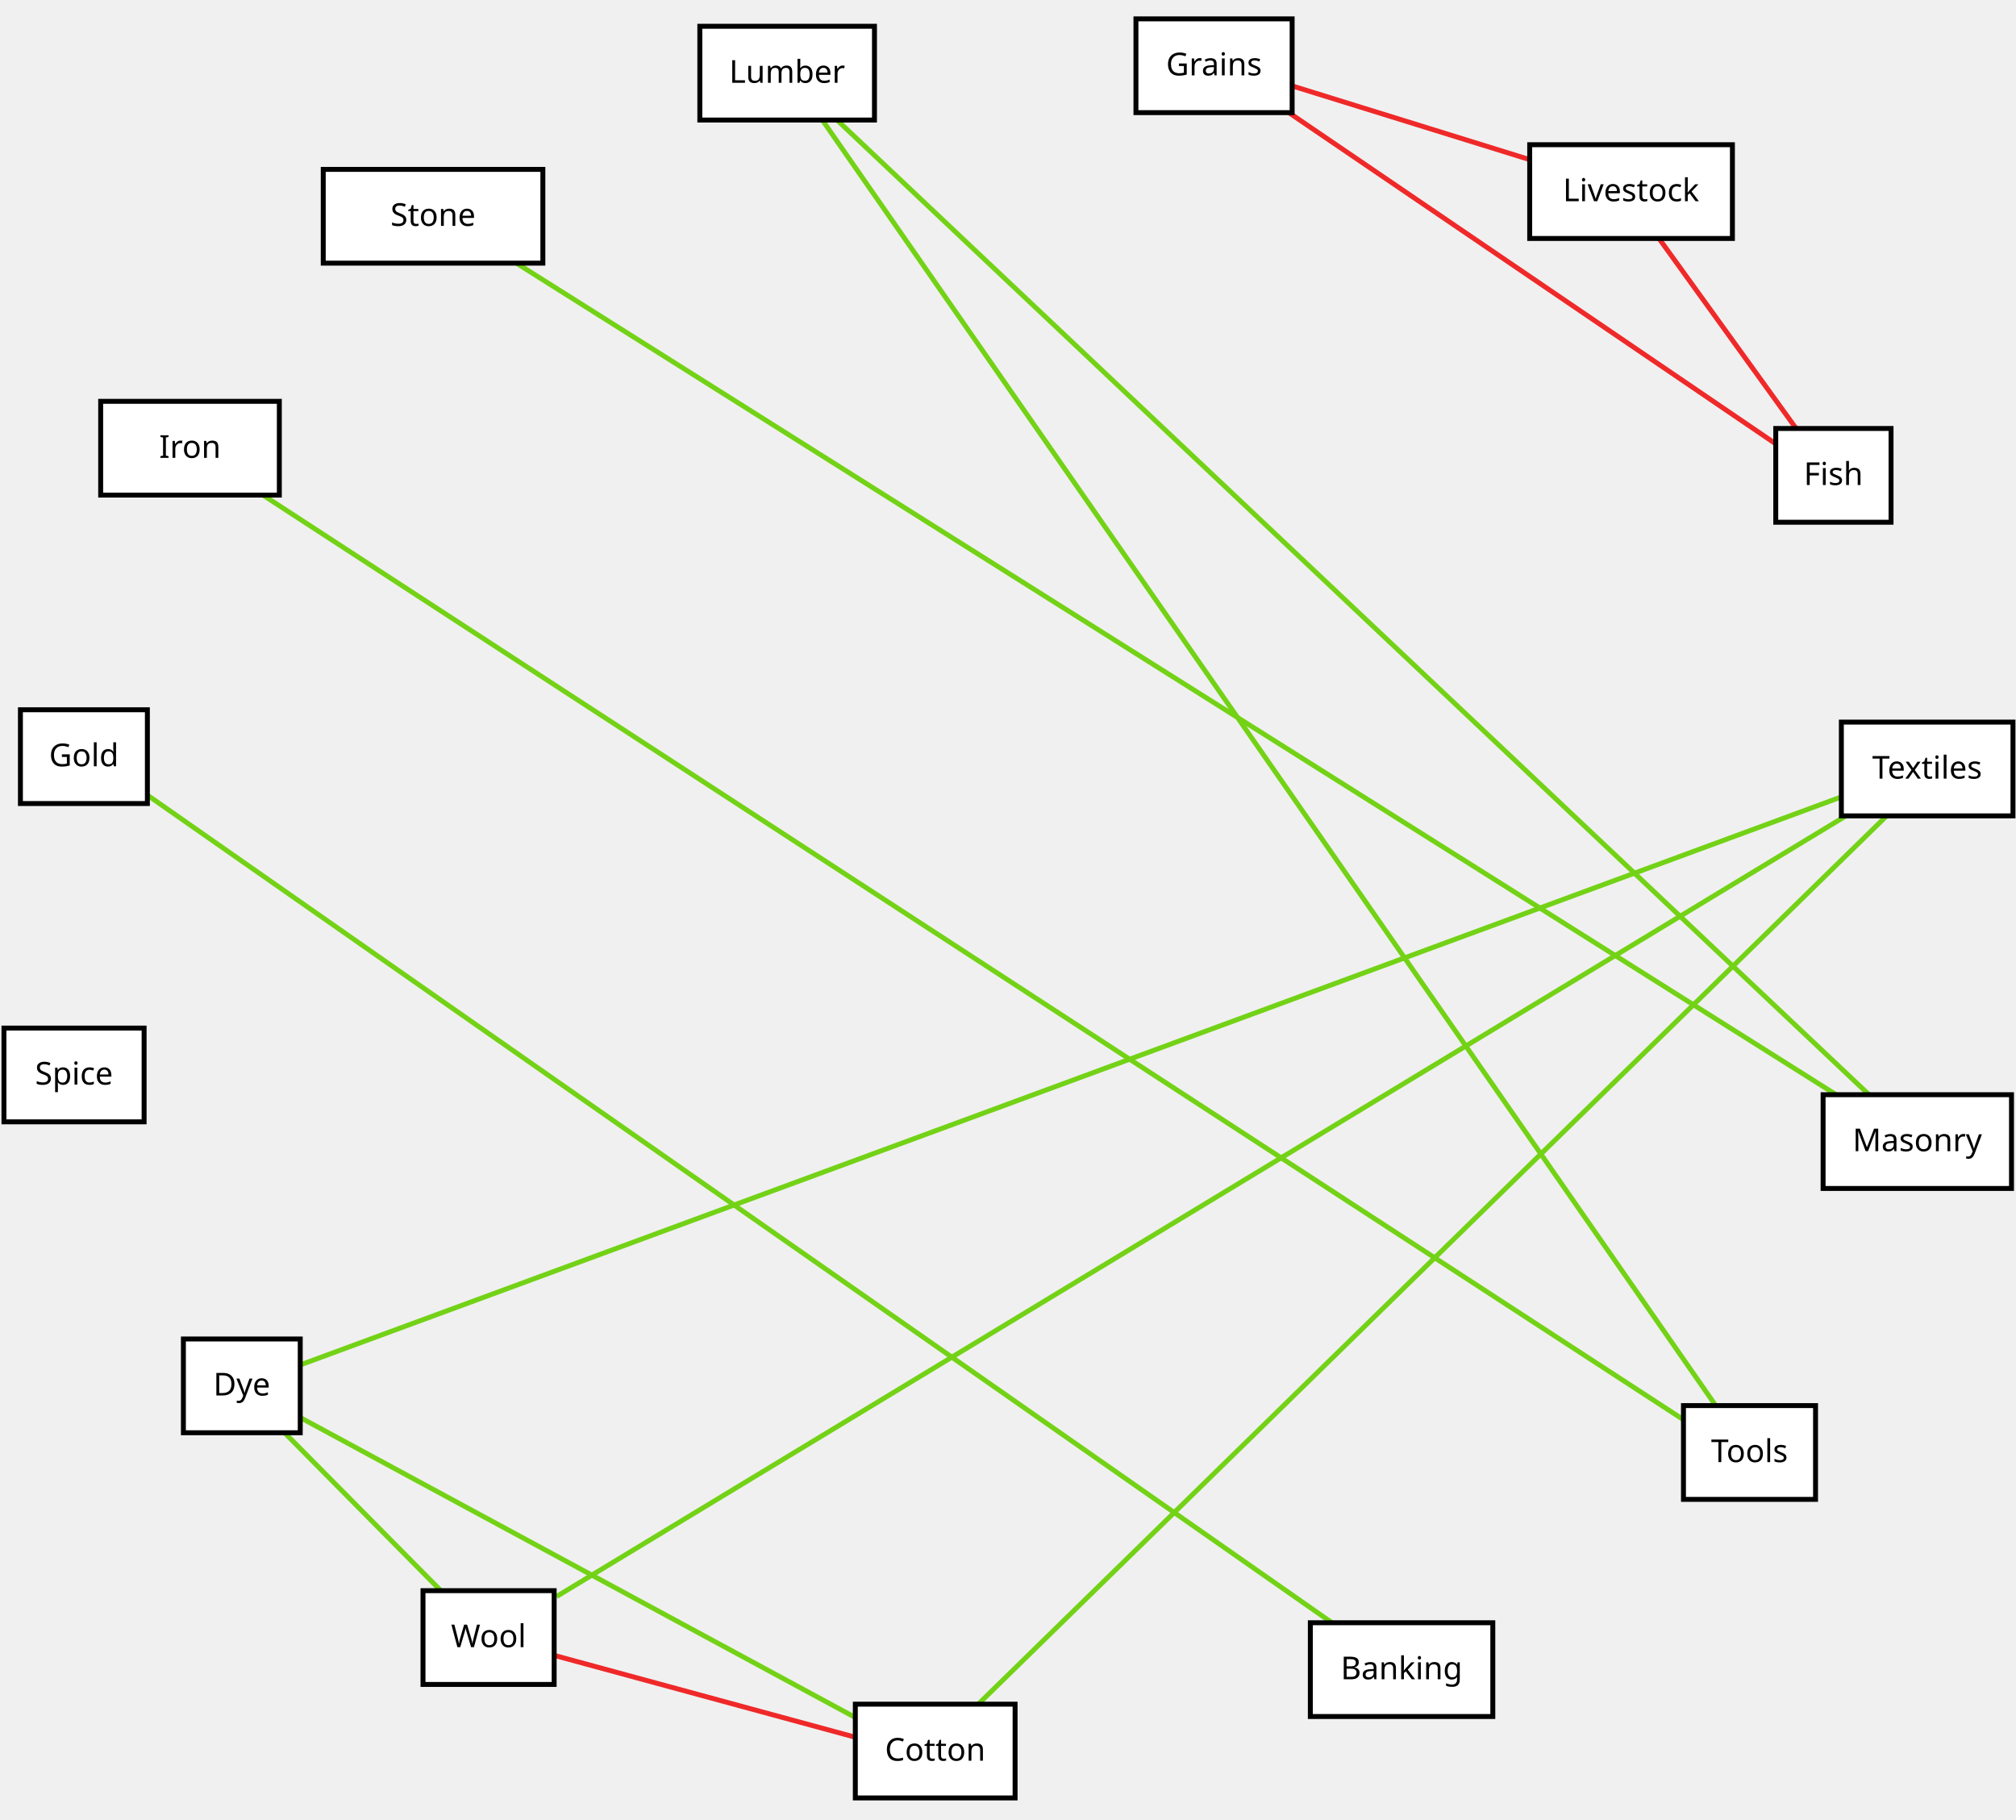
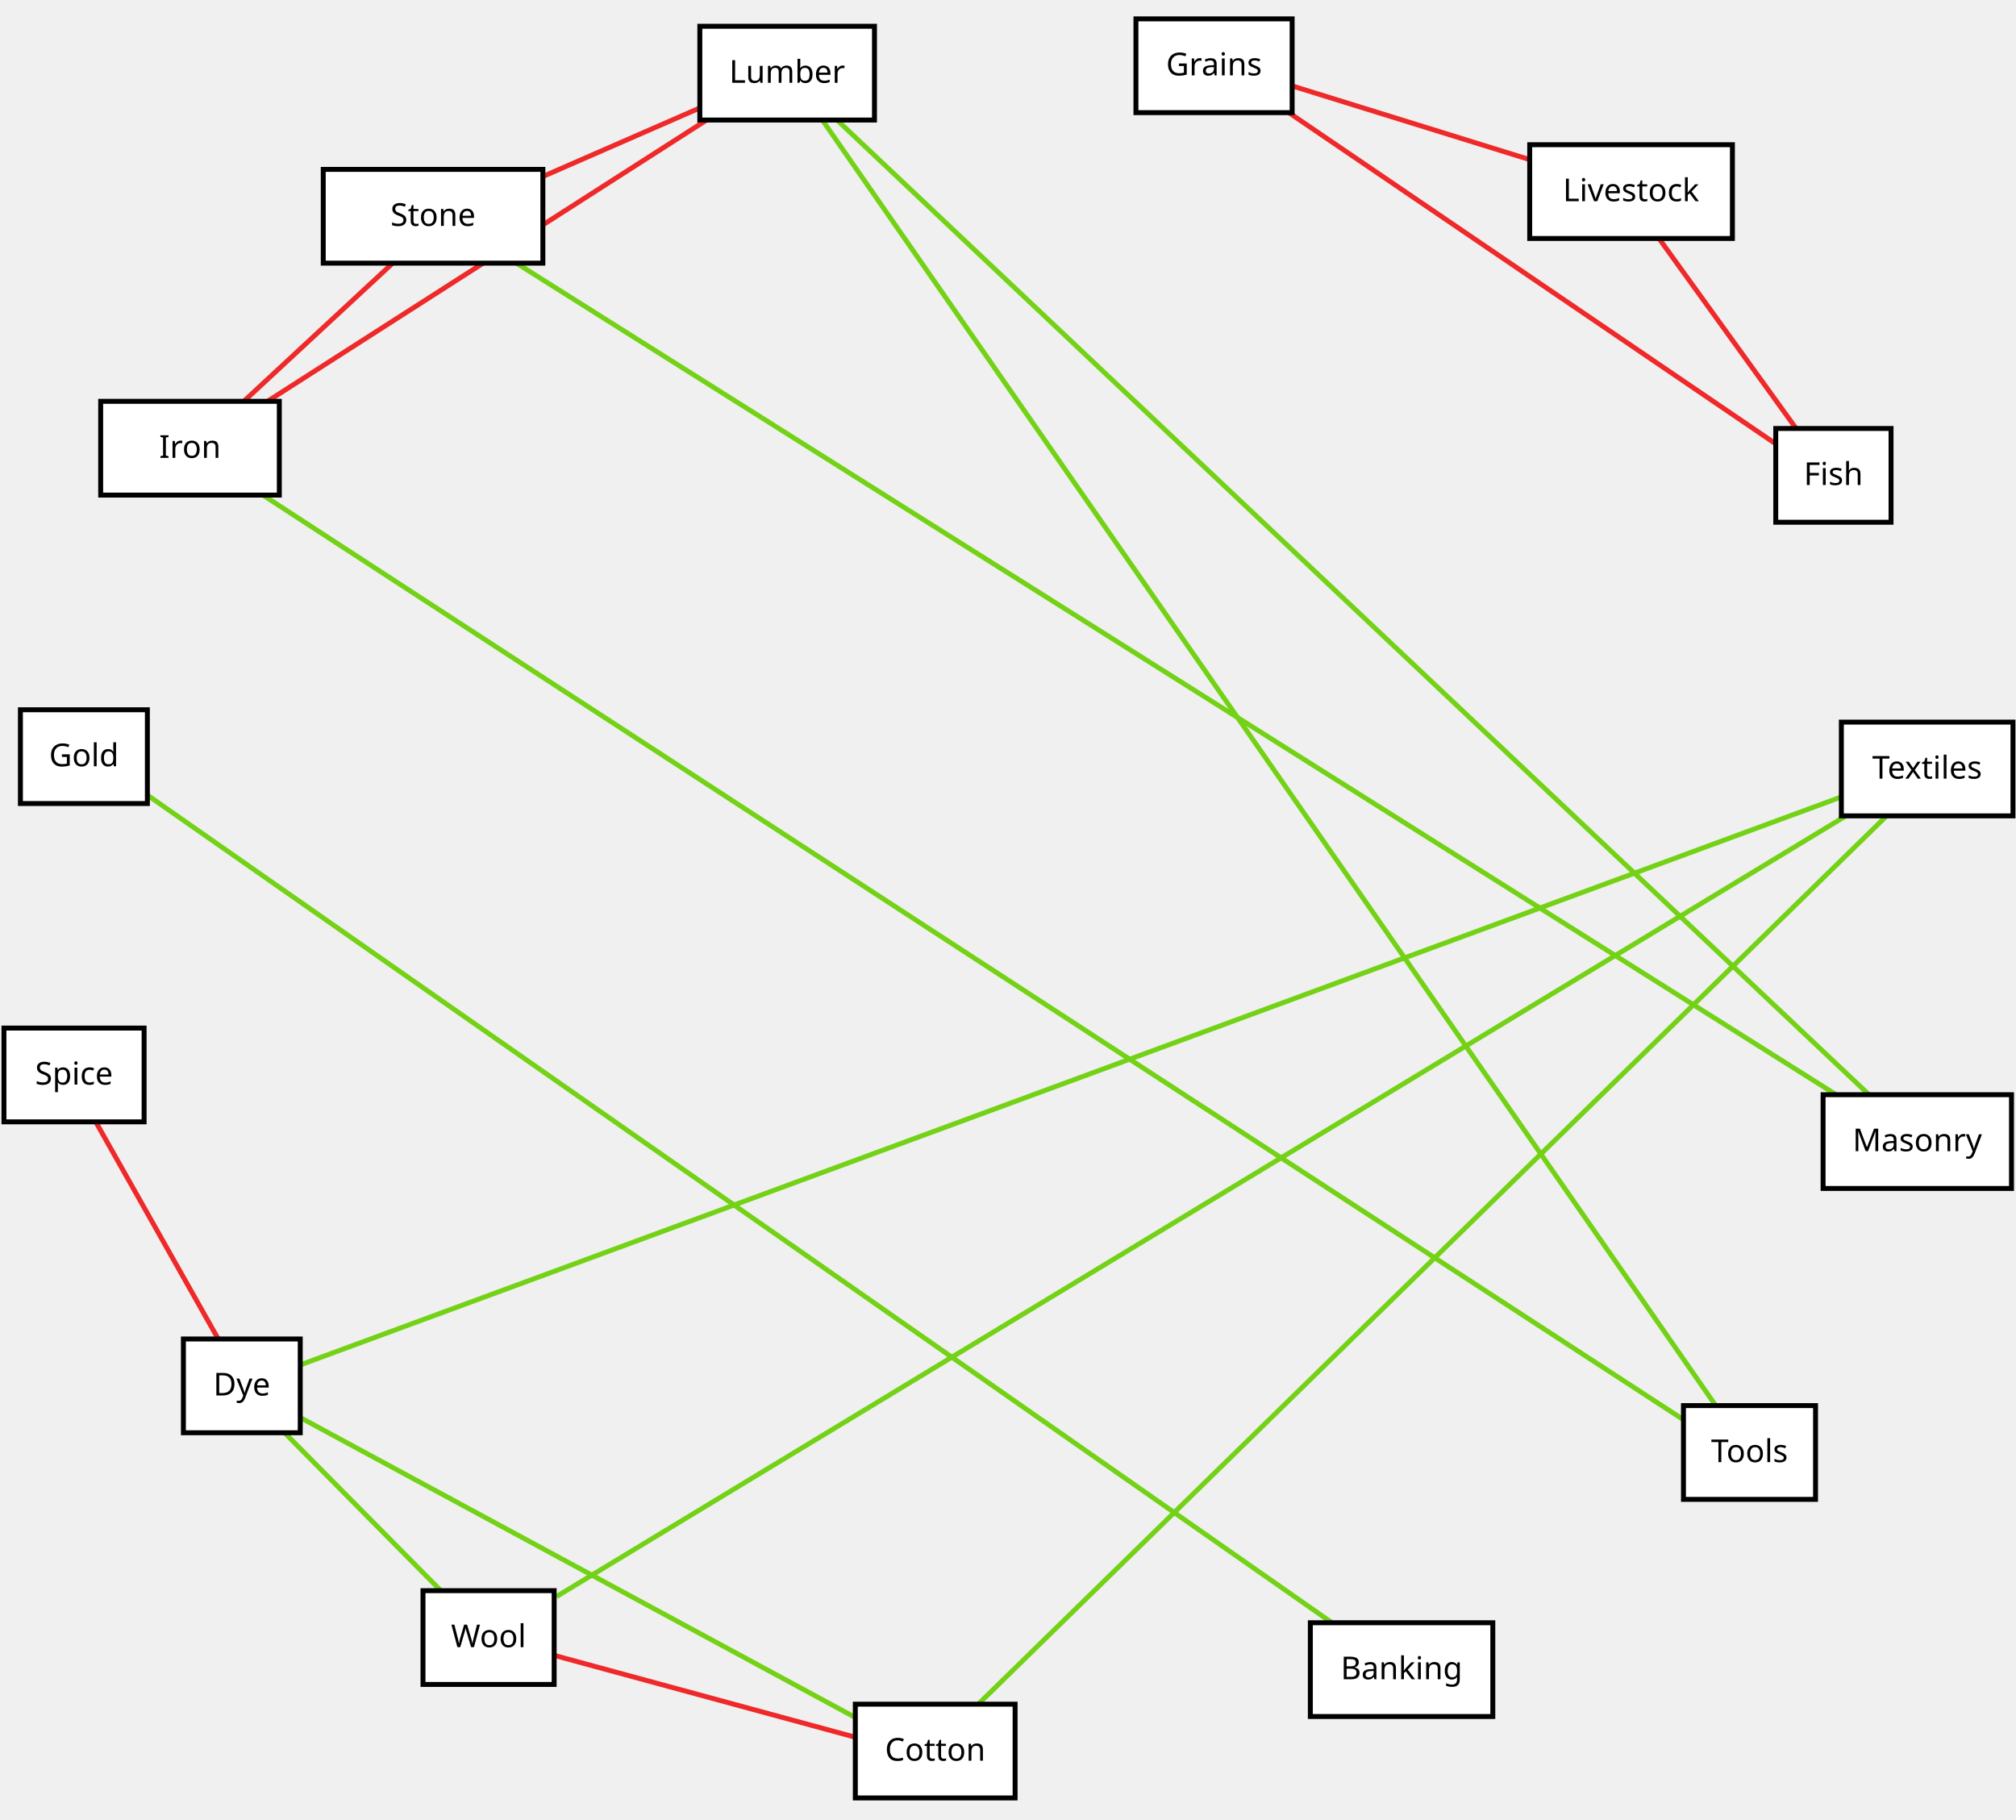
- <svg xmlns="http://www.w3.org/2000/svg" width="41cm" height="37cm" viewBox="187 45 817 724" id="svg2" version="1.1">
+ <svg xmlns="http://www.w3.org/2000/svg" version="1.1" id="svg2" viewBox="187 45 817 724" height="37cm" width="41cm">
  <defs id="defs268" />
-   <line id="line260" y2="233.815" x2="929.545" y1="62.899" x1="678.299" style="fill:none;stroke:#ef2929;stroke-width:2" />
-   <line id="line252" y2="115.976" x2="848.591" y1="64.911" x1="684.033" style="fill:none;stroke:#ef2929;stroke-width:2" />
-   <line id="line244" y2="232.892" x2="929.966" y1="116.122" x1="845.696" style="fill:none;stroke:#ef2929;stroke-width:2" />
-   <line id="line236" y2="750.375" x2="562.954" y1="703.486" x1="390.489" style="fill:none;stroke:#ef2929;stroke-width:2" />
-   <line id="line156" y2="503.036" x2="966.705" y1="67.007" x1="505.056" style="fill:none;stroke:#73d216;stroke-width:2" />
-   <line id="line164" y2="502.377" x2="963.452" y1="127.204" x1="368.041" style="fill:none;stroke:#73d216;stroke-width:2" />
-   <line id="line172" y2="719.292" x2="760.126" y1="345.8" x1="225.57" style="fill:none;stroke:#73d216;stroke-width:2" />
-   <line id="line180" y2="703.763" x2="386.187" y1="603.435" x1="286.938" style="fill:none;stroke:#73d216;stroke-width:2" />
-   <line id="line188" y2="751.297" x2="564.895" y1="600.844" x1="286.477" style="fill:none;stroke:#73d216;stroke-width:2" />
-   <line id="line196" y2="347.409" x2="970.737" y1="685.36" x1="412.559" style="fill:none;stroke:#73d216;stroke-width:2" />
-   <line id="line204" y2="348.051" x2="972.994" y1="749.067" x1="562.925" style="fill:none;stroke:#73d216;stroke-width:2" />
-   <line id="line212" y2="348.769" x2="967.261" y1="601.03" x1="282.836" style="fill:none;stroke:#73d216;stroke-width:2" />
-   <line id="line220" y2="626.627" x2="895.251" y1="65.911" x1="505.596" style="fill:none;stroke:#73d216;stroke-width:2" />
-   <line id="line228" y2="631.656" x2="896.8" y1="223.435" x1="269.658" style="fill:none;stroke:#73d216;stroke-width:2" />
+   <line style="fill:none;stroke:#ef2929;stroke-width:2" x1="678.299" y1="62.899" x2="929.545" y2="233.815" id="line260" />
+   <line style="fill:none;stroke:#ef2929;stroke-width:2" x1="684.033" y1="64.911" x2="848.591" y2="115.976" id="line252" />
+   <line style="fill:none;stroke:#ef2929;stroke-width:2" x1="845.696" y1="116.122" x2="929.966" y2="232.892" id="line244" />
+   <line style="fill:none;stroke:#ef2929;stroke-width:2" x1="390.489" y1="703.486" x2="562.954" y2="750.375" id="line236" />
+   <line style="fill:none;stroke:#73d216;stroke-width:2" x1="505.056" y1="67.007" x2="966.705" y2="503.036" id="line156" />
+   <line id="line260-3" y2="600.753" x2="286.589" y1="472.211" x1="214.074" style="fill:none;stroke:#ef2929;stroke-width:2" />
+   <line style="fill:none;stroke:#ef2929;stroke-width:2" x1="362.974" y1="129.392" x2="264.212" y2="221.011" id="line260-3-6" />
+   <line id="line948" y2="220.993" x2="264.175" y1="68.263" x1="502.592" style="fill:none;stroke:#ef2929;stroke-width:2" />
+   <line style="fill:none;stroke:#ef2929;stroke-width:2" x1="502.537" y1="68.162" x2="362.598" y2="129.265" id="line950" />
+   <line style="fill:none;stroke:#73d216;stroke-width:2" x1="368.041" y1="127.204" x2="963.452" y2="502.377" id="line164" />
+   <line style="fill:none;stroke:#73d216;stroke-width:2" x1="225.57" y1="345.8" x2="760.126" y2="719.292" id="line172" />
+   <line style="fill:none;stroke:#73d216;stroke-width:2" x1="286.938" y1="603.435" x2="386.187" y2="703.763" id="line180" />
+   <line style="fill:none;stroke:#73d216;stroke-width:2" x1="286.477" y1="600.844" x2="564.895" y2="751.297" id="line188" />
+   <line style="fill:none;stroke:#73d216;stroke-width:2" x1="412.559" y1="685.36" x2="970.737" y2="347.409" id="line196" />
+   <line style="fill:none;stroke:#73d216;stroke-width:2" x1="562.925" y1="749.067" x2="972.994" y2="348.051" id="line204" />
+   <line style="fill:none;stroke:#73d216;stroke-width:2" x1="282.836" y1="601.03" x2="967.261" y2="348.769" id="line212" />
+   <line style="fill:none;stroke:#73d216;stroke-width:2" x1="505.596" y1="65.911" x2="895.251" y2="626.627" id="line220" />
+   <line style="fill:none;stroke:#73d216;stroke-width:2" x1="269.658" y1="223.435" x2="896.8" y2="631.656" id="line228" />
  <g id="g4">
-     <rect style="fill: #ffffff" x="318" y="107" width="89" height="38" id="rect6" />
-     <rect style="fill: none; fill-opacity:0; stroke-width: 2; stroke: #000000" x="318" y="107" width="89" height="38" id="rect8" />
-     <text font-size="12.8" style="fill: #000000;text-anchor:middle;font-family:sans-serif;font-style:normal;font-weight:normal" x="362.5" y="129.9" id="text10">
-       <tspan x="362.5" y="129.9" id="tspan12">Stone</tspan>
+     <rect id="rect6" height="38" width="89" y="107" x="318" style="fill: #ffffff" />
+     <rect id="rect8" height="38" width="89" y="107" x="318" style="fill: none; fill-opacity:0; stroke-width: 2; stroke: #000000" />
+     <text id="text10" y="129.9" x="362.5" style="font-style:normal;font-weight:normal;line-height:0%;font-family:sans-serif;text-anchor:middle;fill:#000000" font-size="12.8px">
+       <tspan id="tspan12" y="129.9" x="362.5">Stone</tspan>
    </text>
  </g>
  <g id="g14">
-     <rect style="fill: #ffffff" x="227.8" y="201" width="72.4" height="38" id="rect16" />
-     <rect style="fill: none; fill-opacity:0; stroke-width: 2; stroke: #000000" x="227.8" y="201" width="72.4" height="38" id="rect18" />
-     <text font-size="12.8" style="fill: #000000;text-anchor:middle;font-family:sans-serif;font-style:normal;font-weight:normal" x="264" y="223.9" id="text20">
-       <tspan x="264" y="223.9" id="tspan22">Iron</tspan>
+     <rect id="rect16" height="38" width="72.4" y="201" x="227.8" style="fill: #ffffff" />
+     <rect id="rect18" height="38" width="72.4" y="201" x="227.8" style="fill: none; fill-opacity:0; stroke-width: 2; stroke: #000000" />
+     <text id="text20" y="223.9" x="264" style="font-style:normal;font-weight:normal;line-height:0%;font-family:sans-serif;text-anchor:middle;fill:#000000" font-size="12.8px">
+       <tspan id="tspan22" y="223.9" x="264">Iron</tspan>
    </text>
  </g>
  <g id="g24">
-     <rect style="fill: #ffffff" x="470.613" y="49" width="70.775" height="38" id="rect26" />
-     <rect style="fill: none; fill-opacity:0; stroke-width: 2; stroke: #000000" x="470.613" y="49" width="70.775" height="38" id="rect28" />
-     <text font-size="12.8" style="fill: #000000;text-anchor:middle;font-family:sans-serif;font-style:normal;font-weight:normal" x="506" y="71.9" id="text30">
-       <tspan x="506" y="71.9" id="tspan32">Lumber</tspan>
+     <rect id="rect26" height="38" width="70.775" y="49" x="470.613" style="fill: #ffffff" />
+     <rect id="rect28" height="38" width="70.775" y="49" x="470.613" style="fill: none; fill-opacity:0; stroke-width: 2; stroke: #000000" />
+     <text id="text30" y="71.9" x="506" style="font-style:normal;font-weight:normal;line-height:0%;font-family:sans-serif;text-anchor:middle;fill:#000000" font-size="12.8px">
+       <tspan id="tspan32" y="71.9" x="506">Lumber</tspan>
    </text>
  </g>
  <g id="g34">
-     <rect style="fill: #ffffff" x="806.925" y="97" width="82.15" height="38" id="rect36" />
-     <rect style="fill: none; fill-opacity:0; stroke-width: 2; stroke: #000000" x="806.925" y="97" width="82.15" height="38" id="rect38" />
-     <text font-size="12.8" style="fill: #000000;text-anchor:middle;font-family:sans-serif;font-style:normal;font-weight:normal" x="848" y="119.9" id="text40">
-       <tspan x="848" y="119.9" id="tspan42">Livestock</tspan>
+     <rect id="rect36" height="38" width="82.15" y="97" x="806.925" style="fill: #ffffff" />
+     <rect id="rect38" height="38" width="82.15" y="97" x="806.925" style="fill: none; fill-opacity:0; stroke-width: 2; stroke: #000000" />
+     <text id="text40" y="119.9" x="848" style="font-style:normal;font-weight:normal;line-height:0%;font-family:sans-serif;text-anchor:middle;fill:#000000" font-size="12.8px">
+       <tspan id="tspan42" y="119.9" x="848">Livestock</tspan>
    </text>
  </g>
  <g id="g44">
-     <rect style="fill: #ffffff" x="906.641" y="212" width="46.719" height="38" id="rect46" />
-     <rect style="fill: none; fill-opacity:0; stroke-width: 2; stroke: #000000" x="906.641" y="212" width="46.719" height="38" id="rect48" />
-     <text font-size="12.8" style="fill: #000000;text-anchor:middle;font-family:sans-serif;font-style:normal;font-weight:normal" x="930" y="234.9" id="text50">
-       <tspan x="930" y="234.9" id="tspan52">Fish</tspan>
+     <rect id="rect46" height="38" width="46.719" y="212" x="906.641" style="fill: #ffffff" />
+     <rect id="rect48" height="38" width="46.719" y="212" x="906.641" style="fill: none; fill-opacity:0; stroke-width: 2; stroke: #000000" />
+     <text id="text50" y="234.9" x="930" style="font-style:normal;font-weight:normal;line-height:0%;font-family:sans-serif;text-anchor:middle;fill:#000000" font-size="12.8px">
+       <tspan id="tspan52" y="234.9" x="930">Fish</tspan>
    </text>
  </g>
  <g id="g54">
-     <rect style="fill: #ffffff" x="647.35" y="46" width="63.3" height="38" id="rect56" />
-     <rect style="fill: none; fill-opacity:0; stroke-width: 2; stroke: #000000" x="647.35" y="46" width="63.3" height="38" id="rect58" />
-     <text font-size="12.8" style="fill: #000000;text-anchor:middle;font-family:sans-serif;font-style:normal;font-weight:normal" x="679" y="68.9" id="text60">
-       <tspan x="679" y="68.9" id="tspan62">Grains</tspan>
+     <rect id="rect56" height="38" width="63.3" y="46" x="647.35" style="fill: #ffffff" />
+     <rect id="rect58" height="38" width="63.3" y="46" x="647.35" style="fill: none; fill-opacity:0; stroke-width: 2; stroke: #000000" />
+     <text id="text60" y="68.9" x="679" style="font-style:normal;font-weight:normal;line-height:0%;font-family:sans-serif;text-anchor:middle;fill:#000000" font-size="12.8px">
+       <tspan id="tspan62" y="68.9" x="679">Grains</tspan>
    </text>
  </g>
  <g id="g64">
-     <rect style="fill: #ffffff" x="533.625" y="729" width="64.75" height="38" id="rect66" />
-     <rect style="fill: none; fill-opacity:0; stroke-width: 2; stroke: #000000" x="533.625" y="729" width="64.75" height="38" id="rect68" />
-     <text font-size="12.8" style="fill: #000000;text-anchor:middle;font-family:sans-serif;font-style:normal;font-weight:normal" x="566" y="751.9" id="text70">
-       <tspan x="566" y="751.9" id="tspan72">Cotton</tspan>
+     <rect id="rect66" height="38" width="64.75" y="729" x="533.625" style="fill: #ffffff" />
+     <rect id="rect68" height="38" width="64.75" y="729" x="533.625" style="fill: none; fill-opacity:0; stroke-width: 2; stroke: #000000" />
+     <text id="text70" y="751.9" x="566" style="font-style:normal;font-weight:normal;line-height:0%;font-family:sans-serif;text-anchor:middle;fill:#000000" font-size="12.8px">
+       <tspan id="tspan72" y="751.9" x="566">Cotton</tspan>
    </text>
  </g>
  <g id="g74">
-     <rect style="fill: #ffffff" x="358.425" y="683" width="53.15" height="38" id="rect76" />
-     <rect style="fill: none; fill-opacity:0; stroke-width: 2; stroke: #000000" x="358.425" y="683" width="53.15" height="38" id="rect78" />
-     <text font-size="12.8" style="fill: #000000;text-anchor:middle;font-family:sans-serif;font-style:normal;font-weight:normal" x="385" y="705.9" id="text80">
-       <tspan x="385" y="705.9" id="tspan82">Wool</tspan>
+     <rect id="rect76" height="38" width="53.15" y="683" x="358.425" style="fill: #ffffff" />
+     <rect id="rect78" height="38" width="53.15" y="683" x="358.425" style="fill: none; fill-opacity:0; stroke-width: 2; stroke: #000000" />
+     <text id="text80" y="705.9" x="385" style="font-style:normal;font-weight:normal;line-height:0%;font-family:sans-serif;text-anchor:middle;fill:#000000" font-size="12.8px">
+       <tspan id="tspan82" y="705.9" x="385">Wool</tspan>
    </text>
  </g>
  <g id="g84">
-     <rect style="fill: #ffffff" x="261.325" y="581" width="47.35" height="38" id="rect86" />
-     <rect style="fill: none; fill-opacity:0; stroke-width: 2; stroke: #000000" x="261.325" y="581" width="47.35" height="38" id="rect88" />
-     <text font-size="12.8" style="fill: #000000;text-anchor:middle;font-family:sans-serif;font-style:normal;font-weight:normal" x="285" y="603.9" id="text90">
-       <tspan x="285" y="603.9" id="tspan92">Dye</tspan>
+     <rect id="rect86" height="38" width="47.35" y="581" x="261.325" style="fill: #ffffff" />
+     <rect id="rect88" height="38" width="47.35" y="581" x="261.325" style="fill: none; fill-opacity:0; stroke-width: 2; stroke: #000000" />
+     <text id="text90" y="603.9" x="285" style="font-style:normal;font-weight:normal;line-height:0%;font-family:sans-serif;text-anchor:middle;fill:#000000" font-size="12.8px">
+       <tspan id="tspan92" y="603.9" x="285">Dye</tspan>
    </text>
  </g>
  <g id="g94">
-     <rect style="fill: #ffffff" x="195.275" y="326" width="51.45" height="38" id="rect96" />
-     <rect style="fill: none; fill-opacity:0; stroke-width: 2; stroke: #000000" x="195.275" y="326" width="51.45" height="38" id="rect98" />
-     <text font-size="12.8" style="fill: #000000;text-anchor:middle;font-family:sans-serif;font-style:normal;font-weight:normal" x="221" y="348.9" id="text100">
-       <tspan x="221" y="348.9" id="tspan102">Gold</tspan>
+     <rect id="rect96" height="38" width="51.45" y="326" x="195.275" style="fill: #ffffff" />
+     <rect id="rect98" height="38" width="51.45" y="326" x="195.275" style="fill: none; fill-opacity:0; stroke-width: 2; stroke: #000000" />
+     <text id="text100" y="348.9" x="221" style="font-style:normal;font-weight:normal;line-height:0%;font-family:sans-serif;text-anchor:middle;fill:#000000" font-size="12.8px">
+       <tspan id="tspan102" y="348.9" x="221">Gold</tspan>
    </text>
  </g>
  <g id="g104">
-     <rect style="fill: #ffffff" x="188.6" y="455" width="56.8" height="38" id="rect106" />
-     <rect style="fill: none; fill-opacity:0; stroke-width: 2; stroke: #000000" x="188.6" y="455" width="56.8" height="38" id="rect108" />
-     <text font-size="12.8" style="fill: #000000;text-anchor:middle;font-family:sans-serif;font-style:normal;font-weight:normal" x="217" y="477.9" id="text110">
-       <tspan x="217" y="477.9" id="tspan112">Spice</tspan>
+     <rect id="rect106" height="38" width="56.8" y="455" x="188.6" style="fill: #ffffff" />
+     <rect id="rect108" height="38" width="56.8" y="455" x="188.6" style="fill: none; fill-opacity:0; stroke-width: 2; stroke: #000000" />
+     <text id="text110" y="477.9" x="217" style="font-style:normal;font-weight:normal;line-height:0%;font-family:sans-serif;text-anchor:middle;fill:#000000" font-size="12.8px">
+       <tspan id="tspan112" y="477.9" x="217">Spice</tspan>
    </text>
  </g>
  <g id="g114">
-     <rect style="fill: #ffffff" x="933.225" y="331" width="69.55" height="38" id="rect116" />
-     <rect style="fill: none; fill-opacity:0; stroke-width: 2; stroke: #000000" x="933.225" y="331" width="69.55" height="38" id="rect118" />
-     <text font-size="12.8" style="fill: #000000;text-anchor:middle;font-family:sans-serif;font-style:normal;font-weight:normal" x="968" y="353.9" id="text120">
-       <tspan x="968" y="353.9" id="tspan122">Textiles</tspan>
+     <rect id="rect116" height="38" width="69.55" y="331" x="933.225" style="fill: #ffffff" />
+     <rect id="rect118" height="38" width="69.55" y="331" x="933.225" style="fill: none; fill-opacity:0; stroke-width: 2; stroke: #000000" />
+     <text id="text120" y="353.9" x="968" style="font-style:normal;font-weight:normal;line-height:0%;font-family:sans-serif;text-anchor:middle;fill:#000000" font-size="12.8px">
+       <tspan id="tspan122" y="353.9" x="968">Textiles</tspan>
    </text>
  </g>
  <g id="g124">
-     <rect style="fill: #ffffff" x="925.825" y="482" width="76.35" height="38" id="rect126" />
-     <rect style="fill: none; fill-opacity:0; stroke-width: 2; stroke: #000000" x="925.825" y="482" width="76.35" height="38" id="rect128" />
-     <text font-size="12.8" style="fill: #000000;text-anchor:middle;font-family:sans-serif;font-style:normal;font-weight:normal" x="964" y="504.9" id="text130">
-       <tspan x="964" y="504.9" id="tspan132">Masonry</tspan>
+     <rect id="rect126" height="38" width="76.35" y="482" x="925.825" style="fill: #ffffff" />
+     <rect id="rect128" height="38" width="76.35" y="482" x="925.825" style="fill: none; fill-opacity:0; stroke-width: 2; stroke: #000000" />
+     <text id="text130" y="504.9" x="964" style="font-style:normal;font-weight:normal;line-height:0%;font-family:sans-serif;text-anchor:middle;fill:#000000" font-size="12.8px">
+       <tspan id="tspan132" y="504.9" x="964">Masonry</tspan>
    </text>
  </g>
  <g id="g134">
-     <rect style="fill: #ffffff" x="869.238" y="608" width="53.525" height="38" id="rect136" />
-     <rect style="fill: none; fill-opacity:0; stroke-width: 2; stroke: #000000" x="869.238" y="608" width="53.525" height="38" id="rect138" />
-     <text font-size="12.8" style="fill: #000000;text-anchor:middle;font-family:sans-serif;font-style:normal;font-weight:normal" x="896" y="630.9" id="text140">
-       <tspan x="896" y="630.9" id="tspan142">Tools</tspan>
+     <rect id="rect136" height="38" width="53.525" y="608" x="869.238" style="fill: #ffffff" />
+     <rect id="rect138" height="38" width="53.525" y="608" x="869.238" style="fill: none; fill-opacity:0; stroke-width: 2; stroke: #000000" />
+     <text id="text140" y="630.9" x="896" style="font-style:normal;font-weight:normal;line-height:0%;font-family:sans-serif;text-anchor:middle;fill:#000000" font-size="12.8px">
+       <tspan id="tspan142" y="630.9" x="896">Tools</tspan>
    </text>
  </g>
  <g id="g144">
-     <rect style="fill: #ffffff" x="718.025" y="696" width="73.95" height="38" id="rect146" />
-     <rect style="fill: none; fill-opacity:0; stroke-width: 2; stroke: #000000" x="718.025" y="696" width="73.95" height="38" id="rect148" />
-     <text font-size="12.8" style="fill: #000000;text-anchor:middle;font-family:sans-serif;font-style:normal;font-weight:normal" x="755" y="718.9" id="text150">
-       <tspan x="755" y="718.9" id="tspan152">Banking</tspan>
+     <rect id="rect146" height="38" width="73.95" y="696" x="718.025" style="fill: #ffffff" />
+     <rect id="rect148" height="38" width="73.95" y="696" x="718.025" style="fill: none; fill-opacity:0; stroke-width: 2; stroke: #000000" />
+     <text id="text150" y="718.9" x="755" style="font-style:normal;font-weight:normal;line-height:0%;font-family:sans-serif;text-anchor:middle;fill:#000000" font-size="12.8px">
+       <tspan id="tspan152" y="718.9" x="755">Banking</tspan>
    </text>
  </g>
</svg>
